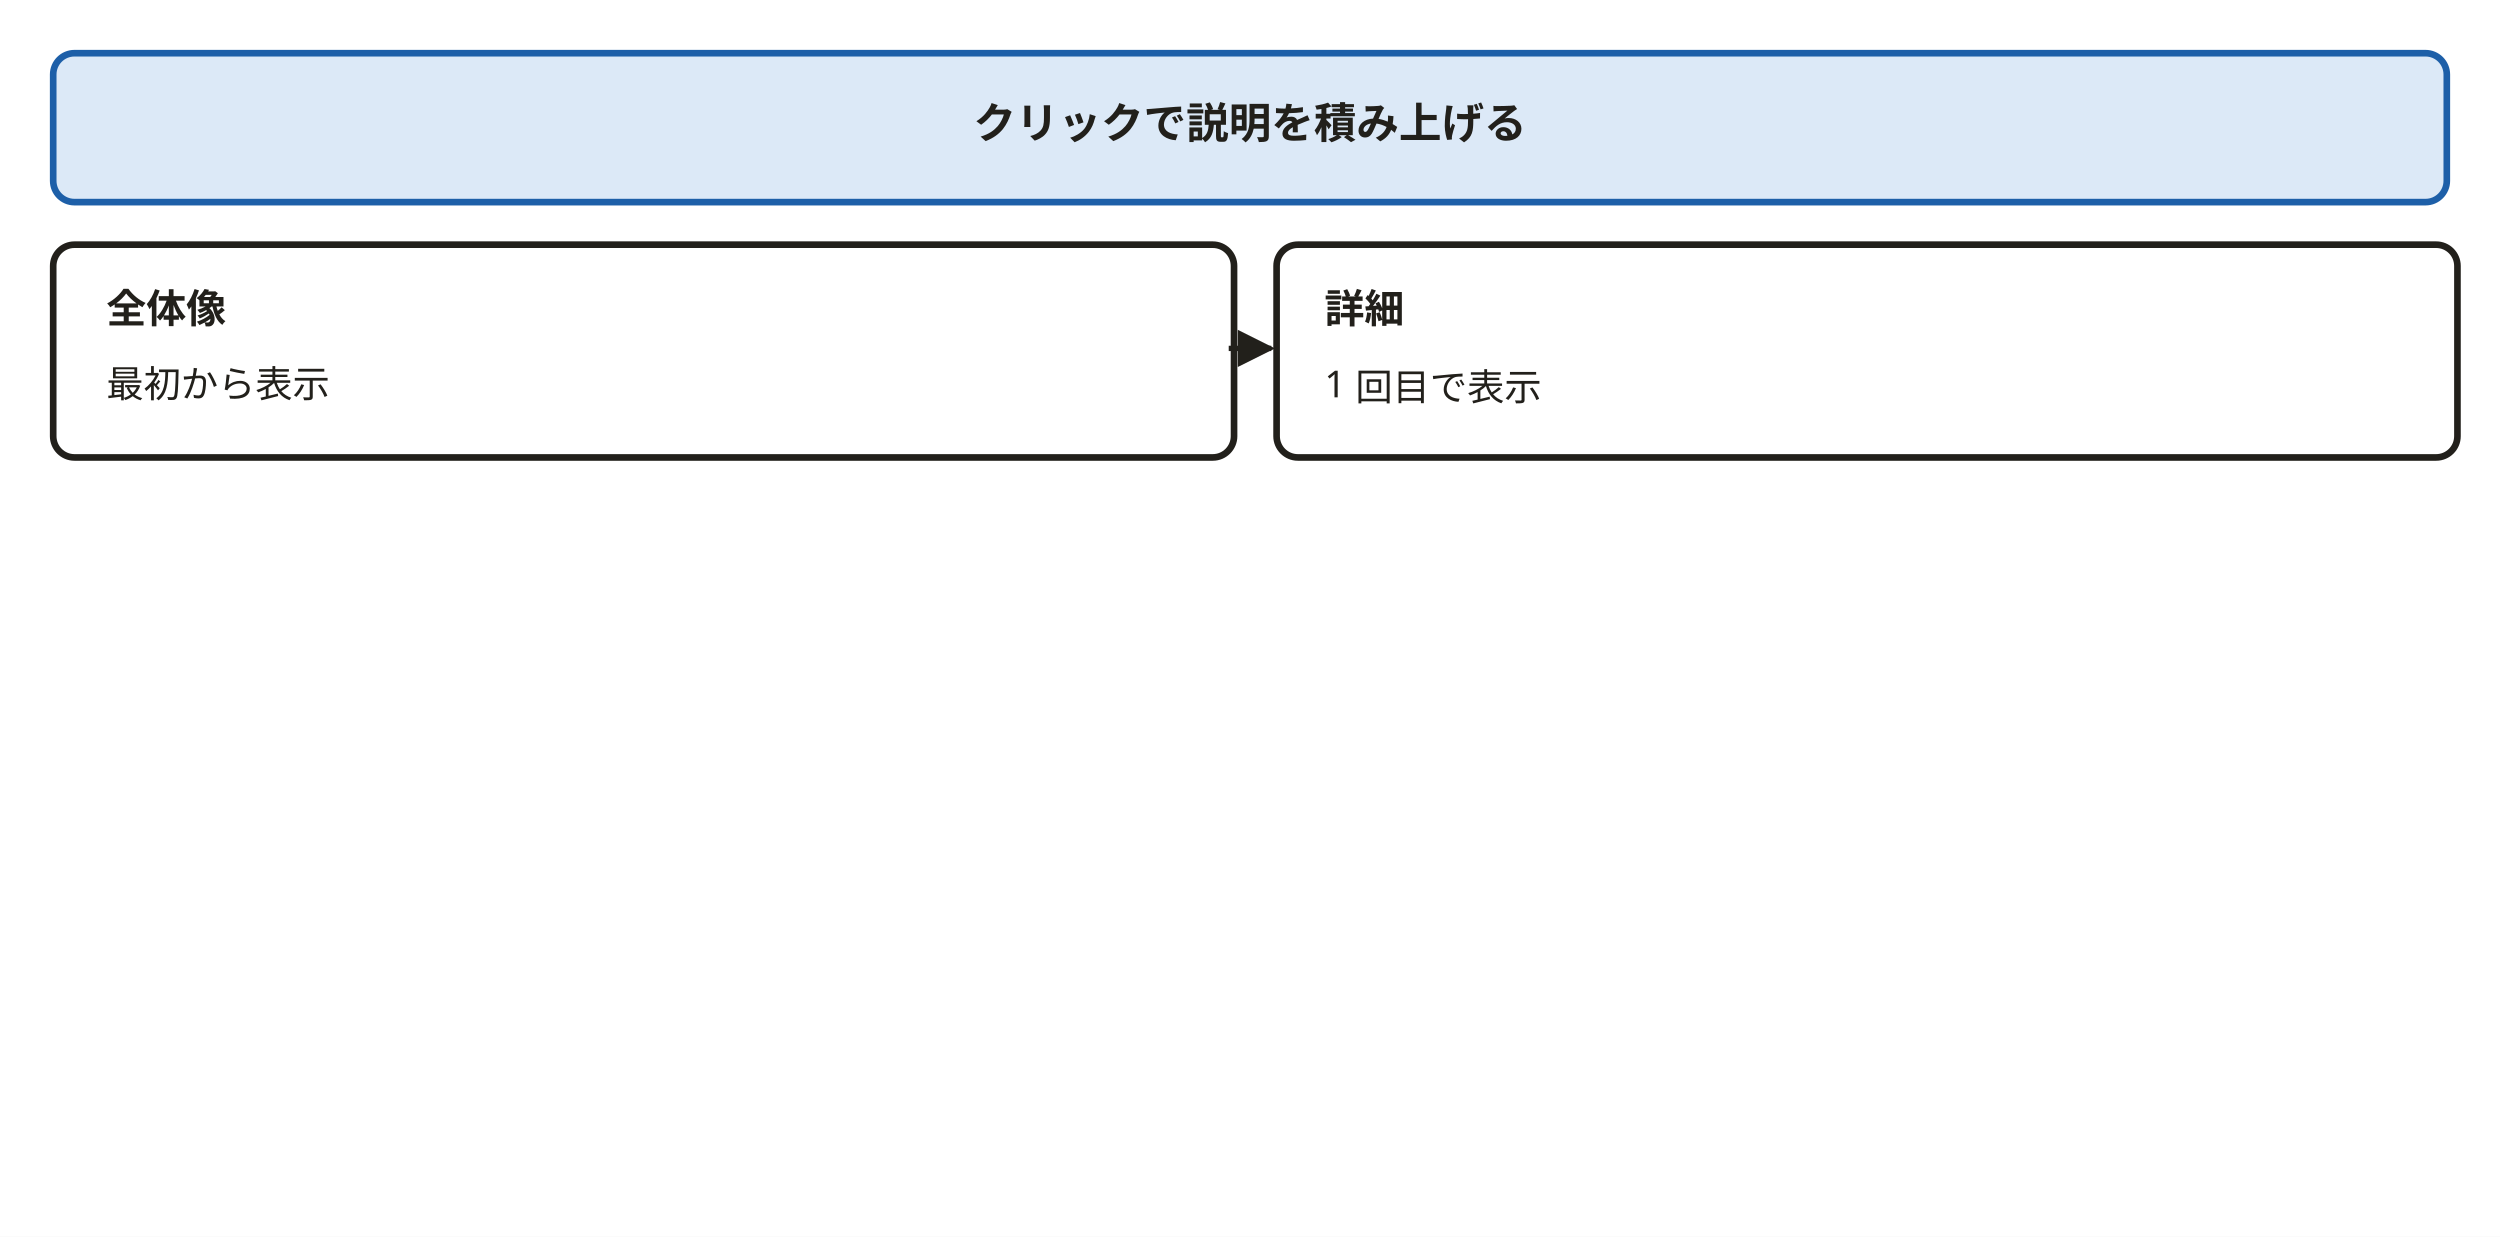
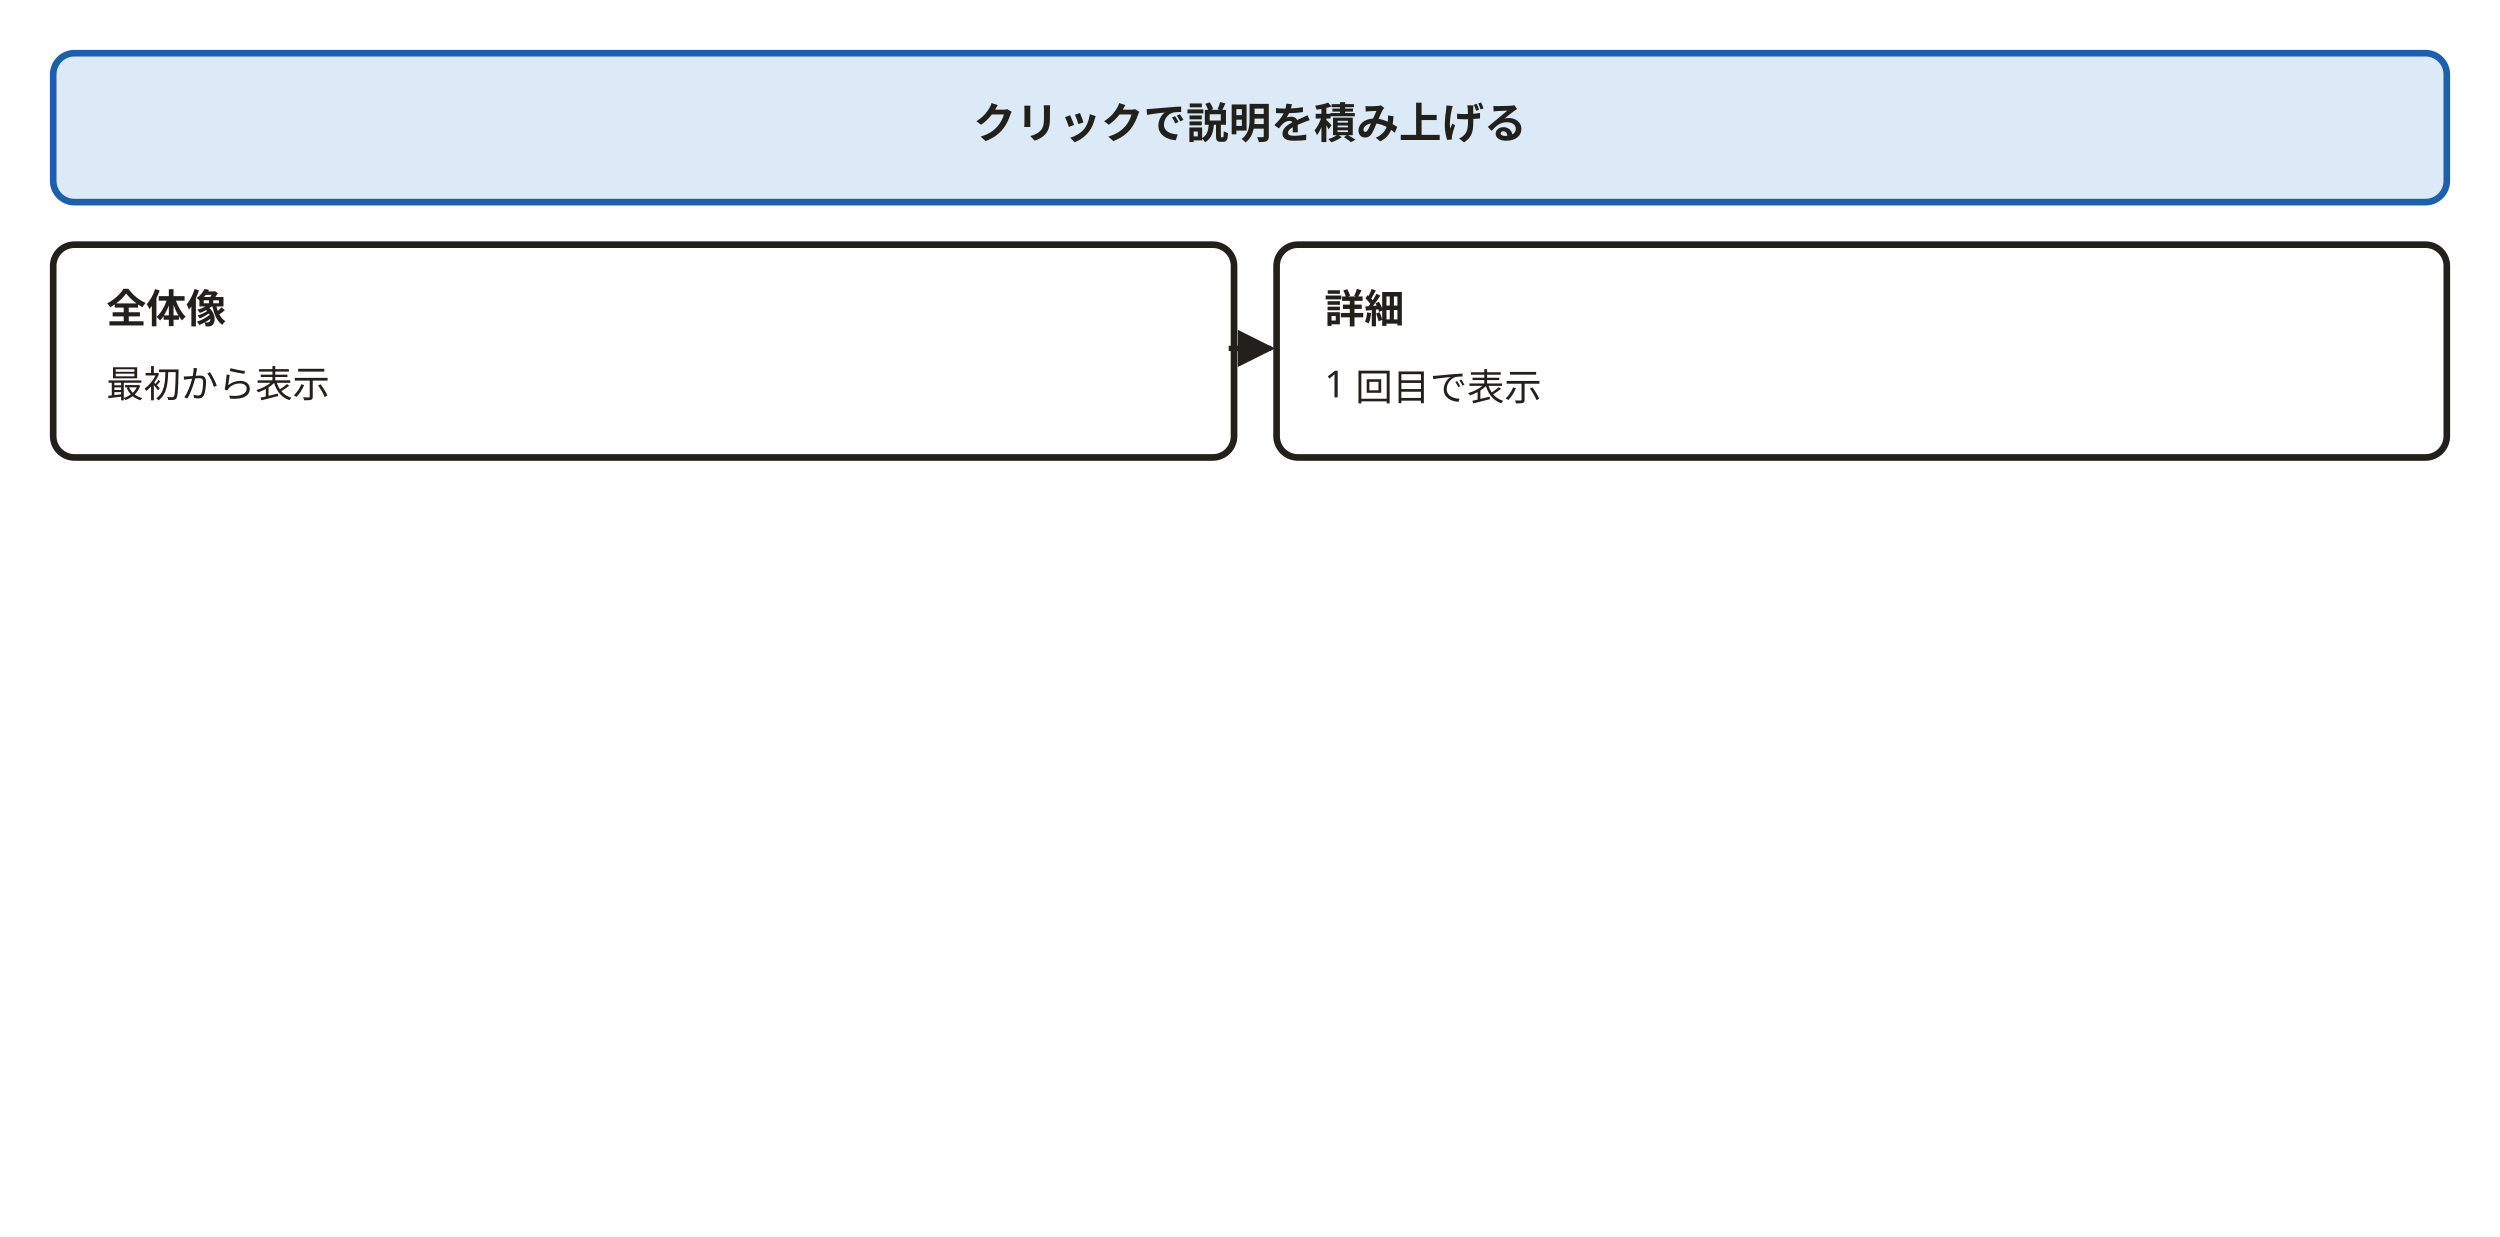
<svg xmlns="http://www.w3.org/2000/svg" width="940" height="465" viewBox="0 0 940 465" role="img" aria-labelledby="svg-title svg-desc">
  <defs>
    <marker id="dsl-arrow" viewBox="0 0 10 10" refX="9" refY="5" markerWidth="7" markerHeight="7" orient="auto-start-reverse">
      <path d="M0,0 L10,5 L0,10 z" fill="#22201b" />
    </marker>
  </defs>
  <style>
    text { font-family: 'Hiragino Sans','Hiragino Kaku Gothic ProN','Yu Gothic','YuGothic',Meiryo,'Noto Sans JP',sans-serif; }
    .emoji { font-family: 'Noto Color Emoji','Segoe UI Emoji',sans-serif; }
  </style>
  <rect x="0" y="0" width="940" height="465" fill="#ffffff" />
  <rect x="20" y="20" width="900" height="56" rx="8" fill="#dce9f7" stroke="#1d5fa8" stroke-width="2.5" />
  <text x="470" y="52" text-anchor="middle" font-size="16" font-weight="700" fill="#22201b">クリックで説明を積み上げる</text>
  <rect x="20" y="92" width="444" height="80" rx="8" fill="#ffffff" stroke="#22201b" stroke-width="2.5" />
  <text x="40" y="121.4" font-size="15" font-weight="700" fill="#22201b">全体像</text>
  <text x="40" y="149.4" font-size="14" font-weight="400" fill="#22201b">最初から表示</text>
-   <rect x="480" y="92" width="444" height="80" rx="8" fill="#ffffff" stroke="#22201b" stroke-width="2.5" />
+   <rect x="480" y="92" width="440" height="80" rx="8" fill="#ffffff" stroke="#22201b" stroke-width="2.5" />
  <text x="498" y="121.4" font-size="15" font-weight="700" fill="#22201b">詳細</text>
  <text x="498" y="149.4" font-size="14" font-weight="400" fill="#22201b">1 回目で表示</text>
  <path d="M462,131 L478,131" fill="none" stroke="#22201b" stroke-width="2" marker-end="url(#dsl-arrow)" />
</svg>
